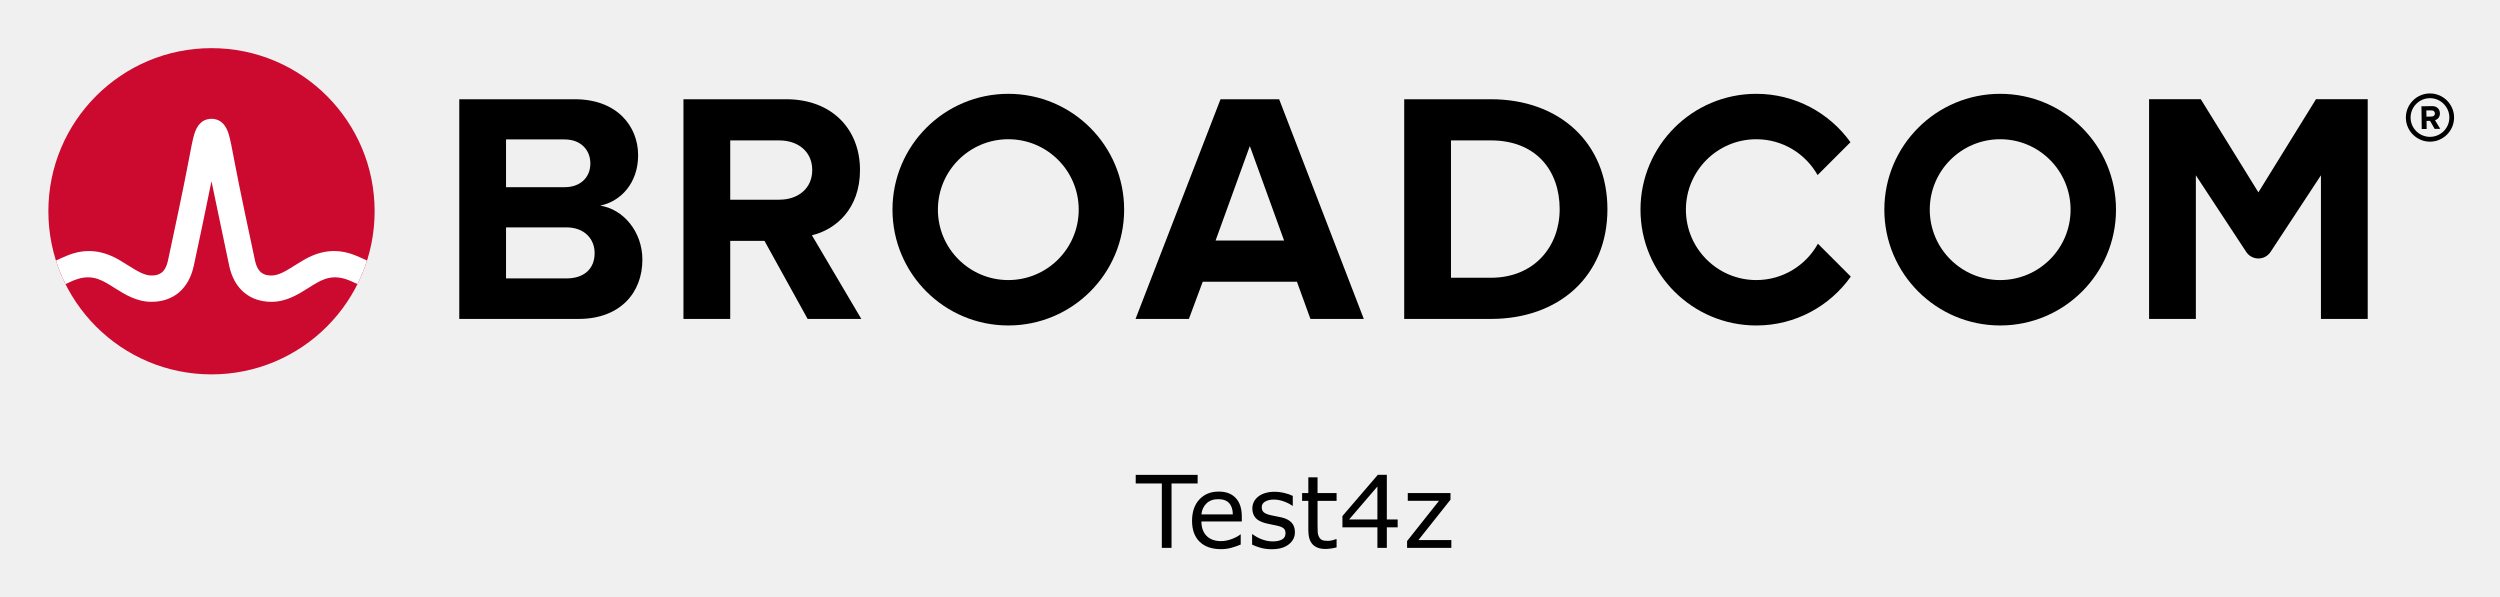
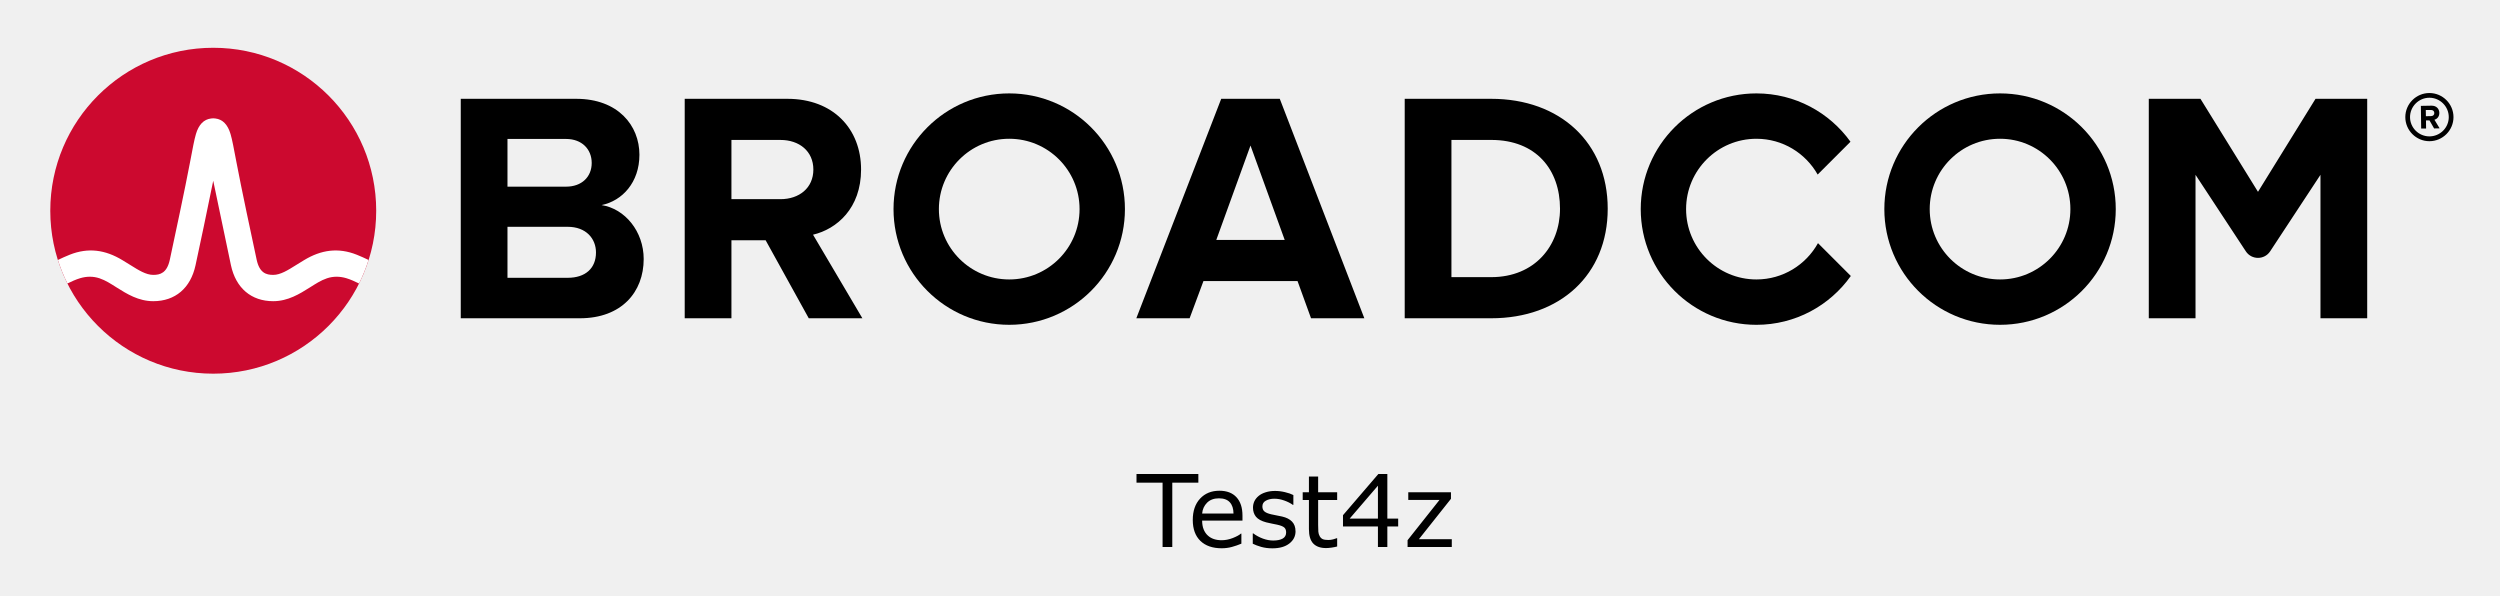
- <svg xmlns="http://www.w3.org/2000/svg" xmlns:xlink="http://www.w3.org/1999/xlink" role="img" viewBox="-4.53 -4.53 248.82 59.32">
-   <path d="M237.32 9.09c-1.06 0-1.93-.86-1.93-1.92s.87-1.93 1.93-1.93 1.93.87 1.93 1.93-.87 1.92-1.93 1.92m0-4.32c-1.32 0-2.4 1.08-2.4 2.4 0 1.32 1.08 2.4 2.4 2.4 1.32 0 2.4-1.08 2.4-2.4 0-1.32-1.08-2.4-2.4-2.4" />
-   <path d="M237.48 7.07l-.51.01-.01-.62h.51c.19-.01.34.11.34.3.01.19-.14.31-.33.31m.83-.32c-.01-.42-.3-.72-.77-.72l-1.07.02.03 2.26h.49l-.01-.81h.35l.46.8.55-.01-.52-.86c.24-.06.49-.28.49-.68M51.834 23.18h-5.999V9.347h5.835c1.574 0 2.557 1.016 2.557 2.393 0 1.377-.983 2.36-2.557 2.36H45v4h6.834c1.836 0 2.819 1.18 2.819 2.556 0 1.574-1.049 2.525-2.819 2.525m3.376-7.245c2.066-.426 3.771-2.262 3.771-5.015 0-2.918-2.131-5.573-6.295-5.573h-11.506v21.865h11.867c4.163 0 6.359-2.623 6.359-5.901 0-2.754-1.868-5.015-4.196-5.376m17.823-.59H68v4.098h3.558l4.294 7.769h5.343l-4.917-8.327c2.361-.557 4.786-2.622 4.786-6.49m0 0c0-4.065-2.786-7.048-7.343-7.048h-10.228v21.865h4.655V9.445h4.885c1.869 0 3.278 1.114 3.278 2.95s-1.409 2.95-3.278 2.95m43.421 4.065l3.409-9.408 3.41 9.408zm.492-14.063l-8.458 21.865h5.31l1.377-3.704h9.376l1.344 3.704h5.311l-8.425-21.865zm26.904 17.767h-3.967v-13.67h3.967c4.491 0 6.851 2.983 6.851 6.852 0 3.704-2.524 6.818-6.851 6.818m0-17.767h-8.622v21.865h8.622c6.851 0 11.604-4.327 11.604-10.916s-4.753-10.949-11.604-10.949m82.127-.004l-5.734 9.27-5.734-9.27h-5.146v21.869h4.656v-14.293l5.012 7.622c.574.871 1.851.871 2.424 0l5.013-7.622v14.293h4.656V5.343z" />
-   <path id="a" d="M95.825 23.344c-3.871 0-7.008-3.138-7.008-7.008 0-3.871 3.137-7.009 7.008-7.009 3.87 0 7.008 3.138 7.008 7.009 0 3.87-3.138 7.008-7.008 7.008m0-18.536c-6.367 0-11.528 5.161-11.528 11.528 0 6.366 5.161 11.527 11.528 11.527 6.366 0 11.528-5.161 11.528-11.527 0-6.367-5.162-11.528-11.528-11.528" />
-   <path d="M176.404 19.727c-1.195 2.156-3.492 3.617-6.132 3.617-3.87 0-7.008-3.138-7.008-7.008 0-3.871 3.138-7.008 7.008-7.008 2.618 0 4.897 1.438 6.1 3.565l3.27-3.269c-2.092-2.915-5.508-4.816-9.37-4.816-6.367 0-11.527 5.161-11.527 11.528 0 6.366 5.16 11.528 11.527 11.528 3.883 0 7.316-1.922 9.404-4.865z" />
+ <svg xmlns="http://www.w3.org/2000/svg" xmlns:xlink="http://www.w3.org/1999/xlink" role="img" viewBox="-9.54 -9.29 249.08 59.33">
+   <path d="M232.506 4.298c-1.06 0-1.93-.86-1.93-1.92s.87-1.93 1.93-1.93 1.93.87 1.93 1.93-.87 1.92-1.93 1.92m0-4.32c-1.32 0-2.4 1.08-2.4 2.4 0 1.32 1.08 2.4 2.4 2.4 1.32 0 2.4-1.08 2.4-2.4 0-1.32-1.08-2.4-2.4-2.4" />
+   <path d="M232.666 2.278l-.51.01-.01-.62h.51c.19-.01.34.11.34.3.01.19-.14.31-.33.31m.83-.32c-.01-.42-.3-.72-.77-.72l-1.07.02.03 2.26h.49l-.01-.81h.35l.46.8.55-.01-.52-.86c.24-.06.49-.28.49-.68M47.02 18.389h-5.999V4.554h5.835c1.574 0 2.557 1.016 2.557 2.393 0 1.377-.983 2.36-2.557 2.36H40.186v4h6.834c1.836 0 2.819 1.18 2.819 2.556 0 1.574-1.049 2.525-2.819 2.525m3.376-7.245c2.066-.426 3.771-2.262 3.771-5.015 0-2.918-2.131-5.573-6.295-5.573h-11.506v21.865h11.867c4.163 0 6.359-2.623 6.359-5.901 0-2.754-1.868-5.015-4.196-5.376m17.823-.59H63.186v4.098h3.558l4.294 7.769h5.343l-4.917-8.327c2.361-.557 4.786-2.622 4.786-6.49m0 0c0-4.065-2.786-7.048-7.343-7.048h-10.228v21.865h4.655V4.653h4.885c1.869 0 3.278 1.114 3.278 2.95s-1.409 2.95-3.278 2.95m43.421 4.065l3.409-9.408 3.41 9.408zm.492-14.063l-8.458 21.865h5.31l1.377-3.704h9.376l1.344 3.704h5.311l-8.425-21.865zm26.904 17.767h-3.967v-13.67h3.967c4.491 0 6.851 2.983 6.851 6.852 0 3.704-2.524 6.818-6.851 6.818m0-17.767h-8.622v21.865h8.622c6.851 0 11.604-4.327 11.604-10.916s-4.753-10.949-11.604-10.949M221.162.551l-5.734 9.27-5.734-9.27h-5.146v21.869h4.656V8.127l5.012 7.622c.574.871 1.851.871 2.424 0l5.013-7.622v14.293h4.656V.551z" />
+   <path id="a" d="M91.011 18.552c-3.871 0-7.008-3.138-7.008-7.008 0-3.871 3.137-7.009 7.008-7.009 3.87 0 7.008 3.138 7.008 7.009 0 3.87-3.138 7.008-7.008 7.008m0-18.536c-6.367 0-11.528 5.161-11.528 11.528 0 6.366 5.161 11.527 11.528 11.527 6.366 0 11.528-5.161 11.528-11.527 0-6.367-5.162-11.528-11.528-11.528" />
+   <path d="M171.589 14.935c-1.195 2.156-3.492 3.617-6.132 3.617-3.87 0-7.008-3.138-7.008-7.008 0-3.871 3.138-7.008 7.008-7.008 2.618 0 4.897 1.438 6.1 3.565l3.27-3.269c-2.092-2.915-5.508-4.816-9.37-4.816-6.367 0-11.527 5.161-11.527 11.528 0 6.366 5.16 11.528 11.527 11.528 3.883 0 7.316-1.922 9.404-4.865z" />
  <use transform="translate(98.718)" xlink:href="#a" />
-   <ellipse cx="16.52" cy="16.497" fill="#cc092f" rx="16.236" ry="16.235" />
-   <path fill="#fff" d="M30.825 20.883c-1.857-.74-3.557-.492-5.261.541 0 0-.621.379-.807.496-.794.498-1.543.97-2.263.97-.687 0-1.363-.184-1.649-1.513-.446-2.073-1.534-7.167-2.009-9.69-.279-1.483-.432-2.282-.591-2.825-.28-.954-.792-1.473-1.519-1.556 0 0-.114-.016-.207-.016-.092 0-.218.018-.218.018-.72.086-1.229.605-1.507 1.554-.159.543-.312 1.342-.591 2.825-.475 2.523-1.563 7.617-2.009 9.69-.286 1.329-.962 1.513-1.649 1.513-.72 0-1.469-.472-2.263-.97-.186-.117-.808-.496-.808-.496-1.703-1.033-3.404-1.281-5.26-.541-.401.16-.796.339-1.172.52.257.806.577 1.599.95 2.344.411-.202.842-.402 1.282-.532.634-.187 1.284-.197 1.914.014.612.205 1.157.568 1.7.909 1.023.643 2.182 1.372 3.657 1.372 2.186 0 3.72-1.305 4.21-3.581.38-1.764 1.222-5.702 1.763-8.418 0 0 1.386 6.654 1.765 8.418.49 2.276 2.025 3.581 4.211 3.581 1.475 0 2.634-.729 3.657-1.372.543-.341 1.088-.704 1.7-.909.629-.211 1.28-.201 1.914-.014.44.13.87.331 1.281.533.374-.745.693-1.539.95-2.345-.376-.181-.77-.36-1.171-.52" />
-   <path d="M114.669 43.589h-2.598V50h-.967v-6.411h-2.598v-.859h6.162zm4.395 3.779h-4.019q0 .503.151.879.151.371.415.61.254.234.601.352.352.117.771.117.557 0 1.118-.22.566-.225.806-.439h.049v1.001q-.464.195-.947.327-.483.132-1.016.132-1.357 0-2.119-.732-.762-.737-.762-2.09 0-1.338.728-2.124.732-.786 1.924-.786 1.104 0 1.699.645.601.645.601 1.831zm-.894-.703q-.005-.723-.366-1.118-.356-.396-1.089-.396-.737 0-1.177.435-.435.435-.493 1.079zm6.182 1.763q0 .747-.62 1.226-.615.479-1.685.479-.605 0-1.113-.142-.503-.146-.845-.317v-1.03h.049q.435.327.967.522.532.19 1.021.19.605 0 .947-.195.342-.195.342-.615 0-.322-.186-.488-.186-.166-.713-.283-.195-.044-.513-.103-.312-.059-.571-.127-.718-.19-1.021-.557-.298-.371-.298-.908 0-.337.137-.635.142-.298.425-.532.273-.23.693-.361.425-.137.947-.137.488 0 .986.122.503.117.835.288v.981h-.049q-.352-.259-.854-.435-.503-.181-.986-.181-.503 0-.85.195-.347.19-.347.571 0 .337.21.508.205.171.664.278.254.059.566.117.317.059.527.107.64.146.986.503.347.361.347.957zm4.146 1.523q-.259.068-.566.112-.303.044-.542.044-.835 0-1.27-.449t-.435-1.44v-2.9h-.62v-.771h.62v-1.567h.918v1.567h1.895v.771h-1.895v2.485q0 .43.019.674.019.239.137.449.107.195.293.288.19.088.576.088.225 0 .469-.063.244-.068.352-.112h.049zm6.079-1.997h-1.079V50h-.938v-2.046h-3.481v-1.123l3.521-4.102h.898v4.443h1.079zm-2.017-.781V43.892l-2.817 3.281zM139.918 50h-4.404v-.679l3.179-4.009h-3.11v-.767h4.253v.654l-3.193 4.023h3.276z" text-anchor="middle" />
+   <ellipse cx="11.706" cy="11.705" fill="#cc092f" rx="16.236" ry="16.235" />
+   <path fill="#fff" d="M26.011 16.091c-1.857-.74-3.557-.492-5.261.541 0 0-.621.379-.807.496-.794.498-1.543.97-2.263.97-.687 0-1.363-.184-1.649-1.513-.446-2.073-1.534-7.167-2.009-9.69-.279-1.483-.432-2.282-.591-2.825-.28-.954-.792-1.473-1.519-1.556 0 0-.114-.016-.207-.016-.092 0-.218.018-.218.018-.72.086-1.229.605-1.507 1.554-.159.543-.312 1.342-.591 2.825-.475 2.523-1.563 7.617-2.009 9.69-.286 1.329-.962 1.513-1.649 1.513-.72 0-1.469-.472-2.263-.97-.186-.117-.808-.496-.808-.496-1.703-1.033-3.404-1.281-5.26-.541-.401.16-.796.339-1.172.52.257.806.577 1.599.95 2.344.411-.202.842-.402 1.282-.532.634-.187 1.284-.197 1.914.014.612.205 1.157.568 1.7.909 1.023.643 2.182 1.372 3.657 1.372 2.186 0 3.72-1.305 4.21-3.581.38-1.764 1.222-5.702 1.763-8.418 0 0 1.386 6.654 1.765 8.418.49 2.276 2.025 3.581 4.211 3.581 1.475 0 2.634-.729 3.657-1.372.543-.341 1.088-.704 1.7-.909.629-.211 1.28-.201 1.914-.014.44.13.87.331 1.281.533.374-.745.693-1.539.95-2.345-.376-.181-.77-.36-1.171-.52" />
+   <path d="M109.855 38.797h-2.598V45.208h-.967v-6.411h-2.598v-.859h6.162zm4.395 3.779h-4.019q0 .503.151.879.151.371.415.61.254.234.601.352.352.117.771.117.557 0 1.118-.22.566-.225.806-.439h.049v1.001q-.464.195-.947.327-.483.132-1.016.132-1.357 0-2.119-.732-.762-.737-.762-2.09 0-1.338.728-2.124.732-.786 1.924-.786 1.104 0 1.699.645.601.645.601 1.831zm-.894-.703q-.005-.723-.366-1.118-.356-.396-1.089-.396-.737 0-1.177.435-.435.435-.493 1.079zm6.182 1.763q0 .747-.62 1.226-.615.479-1.685.479-.605 0-1.113-.142-.503-.146-.845-.317v-1.03h.049q.435.327.967.522.532.19 1.02.19.605 0 .947-.195.342-.195.342-.615 0-.322-.186-.488t-.713-.283q-.195-.044-.513-.103-.312-.059-.571-.127-.718-.19-1.021-.557-.298-.371-.298-.908 0-.337.137-.635.142-.298.425-.532.273-.23.693-.361.425-.137.947-.137.488 0 .986.122.503.117.835.288v.981h-.049q-.352-.259-.855-.435-.503-.181-.986-.181-.503 0-.85.195-.347.19-.347.571 0 .337.21.508.205.171.664.278.254.059.566.117.317.059.527.107.64.146.986.503.347.361.347.957zm4.146 1.523q-.259.068-.566.112-.303.044-.542.044-.835 0-1.27-.449-.435-.449-.435-1.44v-2.9h-.62v-.771h.62v-1.567h.918v1.567h1.895v.771h-1.895v2.485q0 .43.019.674.019.239.137.449.107.195.293.288.19.088.576.088.225 0 .469-.063.244-.068.352-.112h.049zm6.079-1.997h-1.079v2.046h-.938v-2.046h-3.481v-1.123l3.521-4.102h.898v4.443h1.079zm-2.017-.781V39.1l-2.817 3.281zm7.358 2.827h-4.404v-.679l3.179-4.009h-3.11v-.767h4.253v.654l-3.193 4.023h3.276z" text-anchor="middle" />
</svg>
